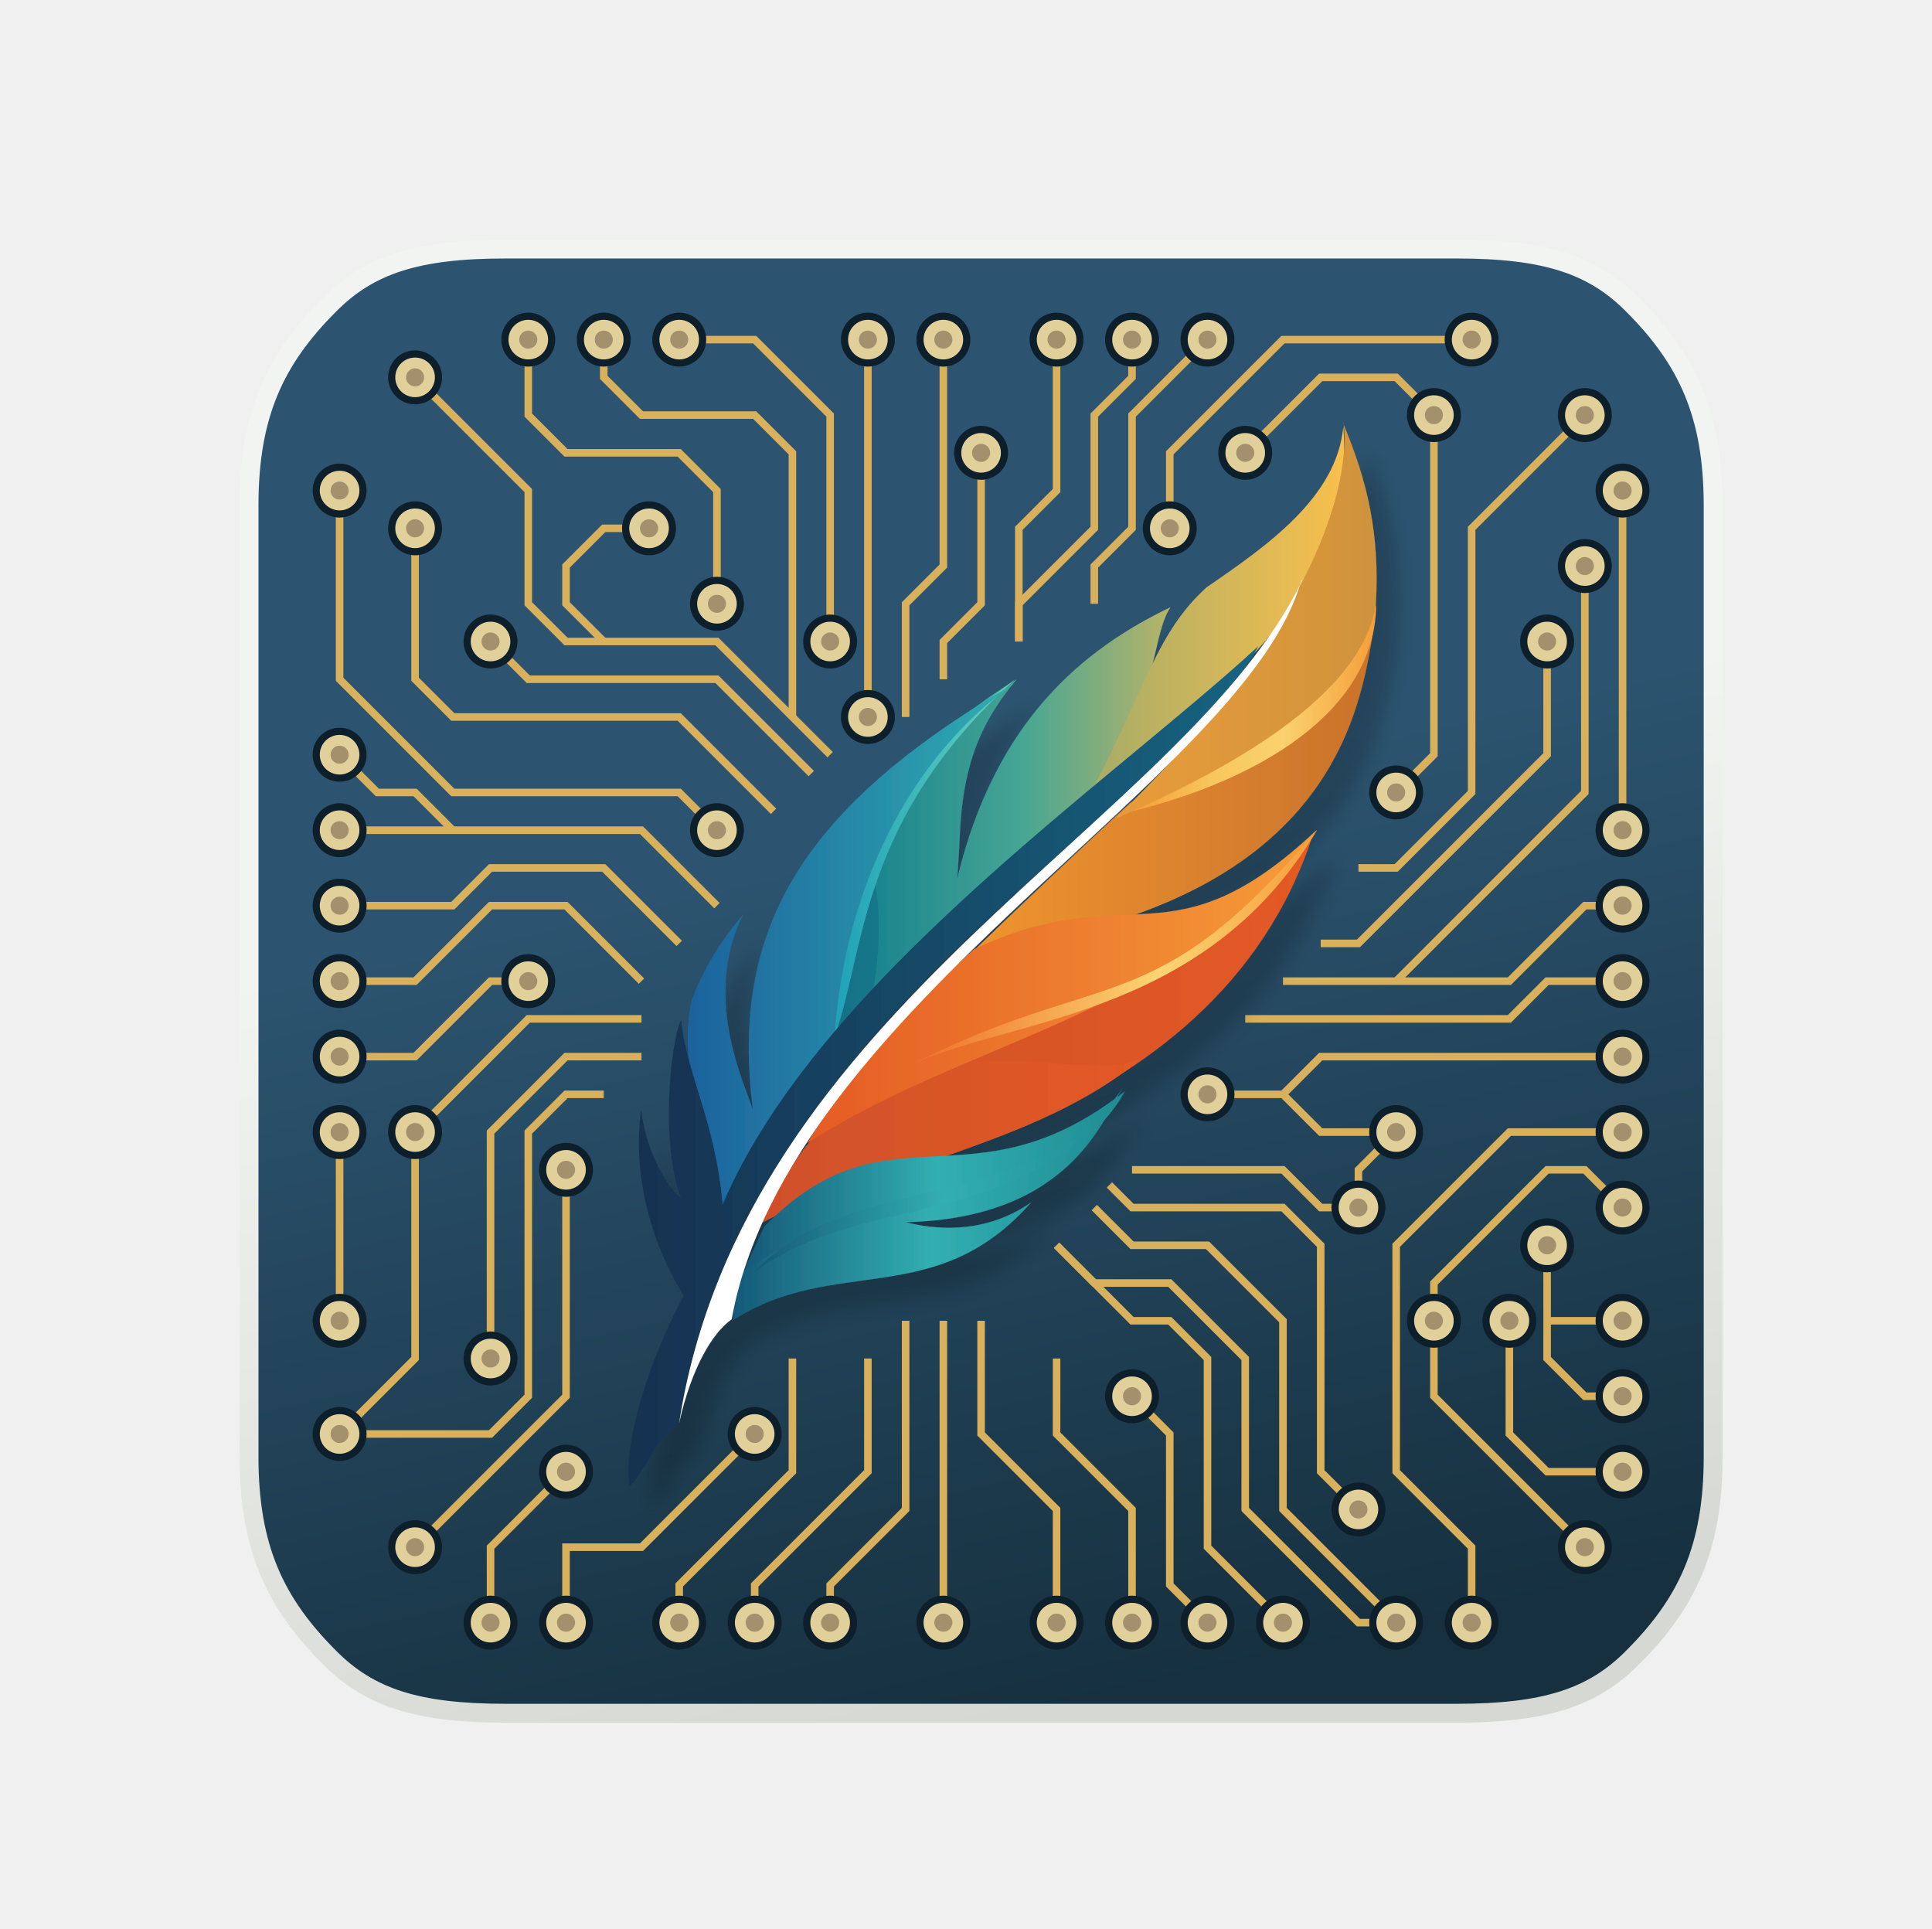
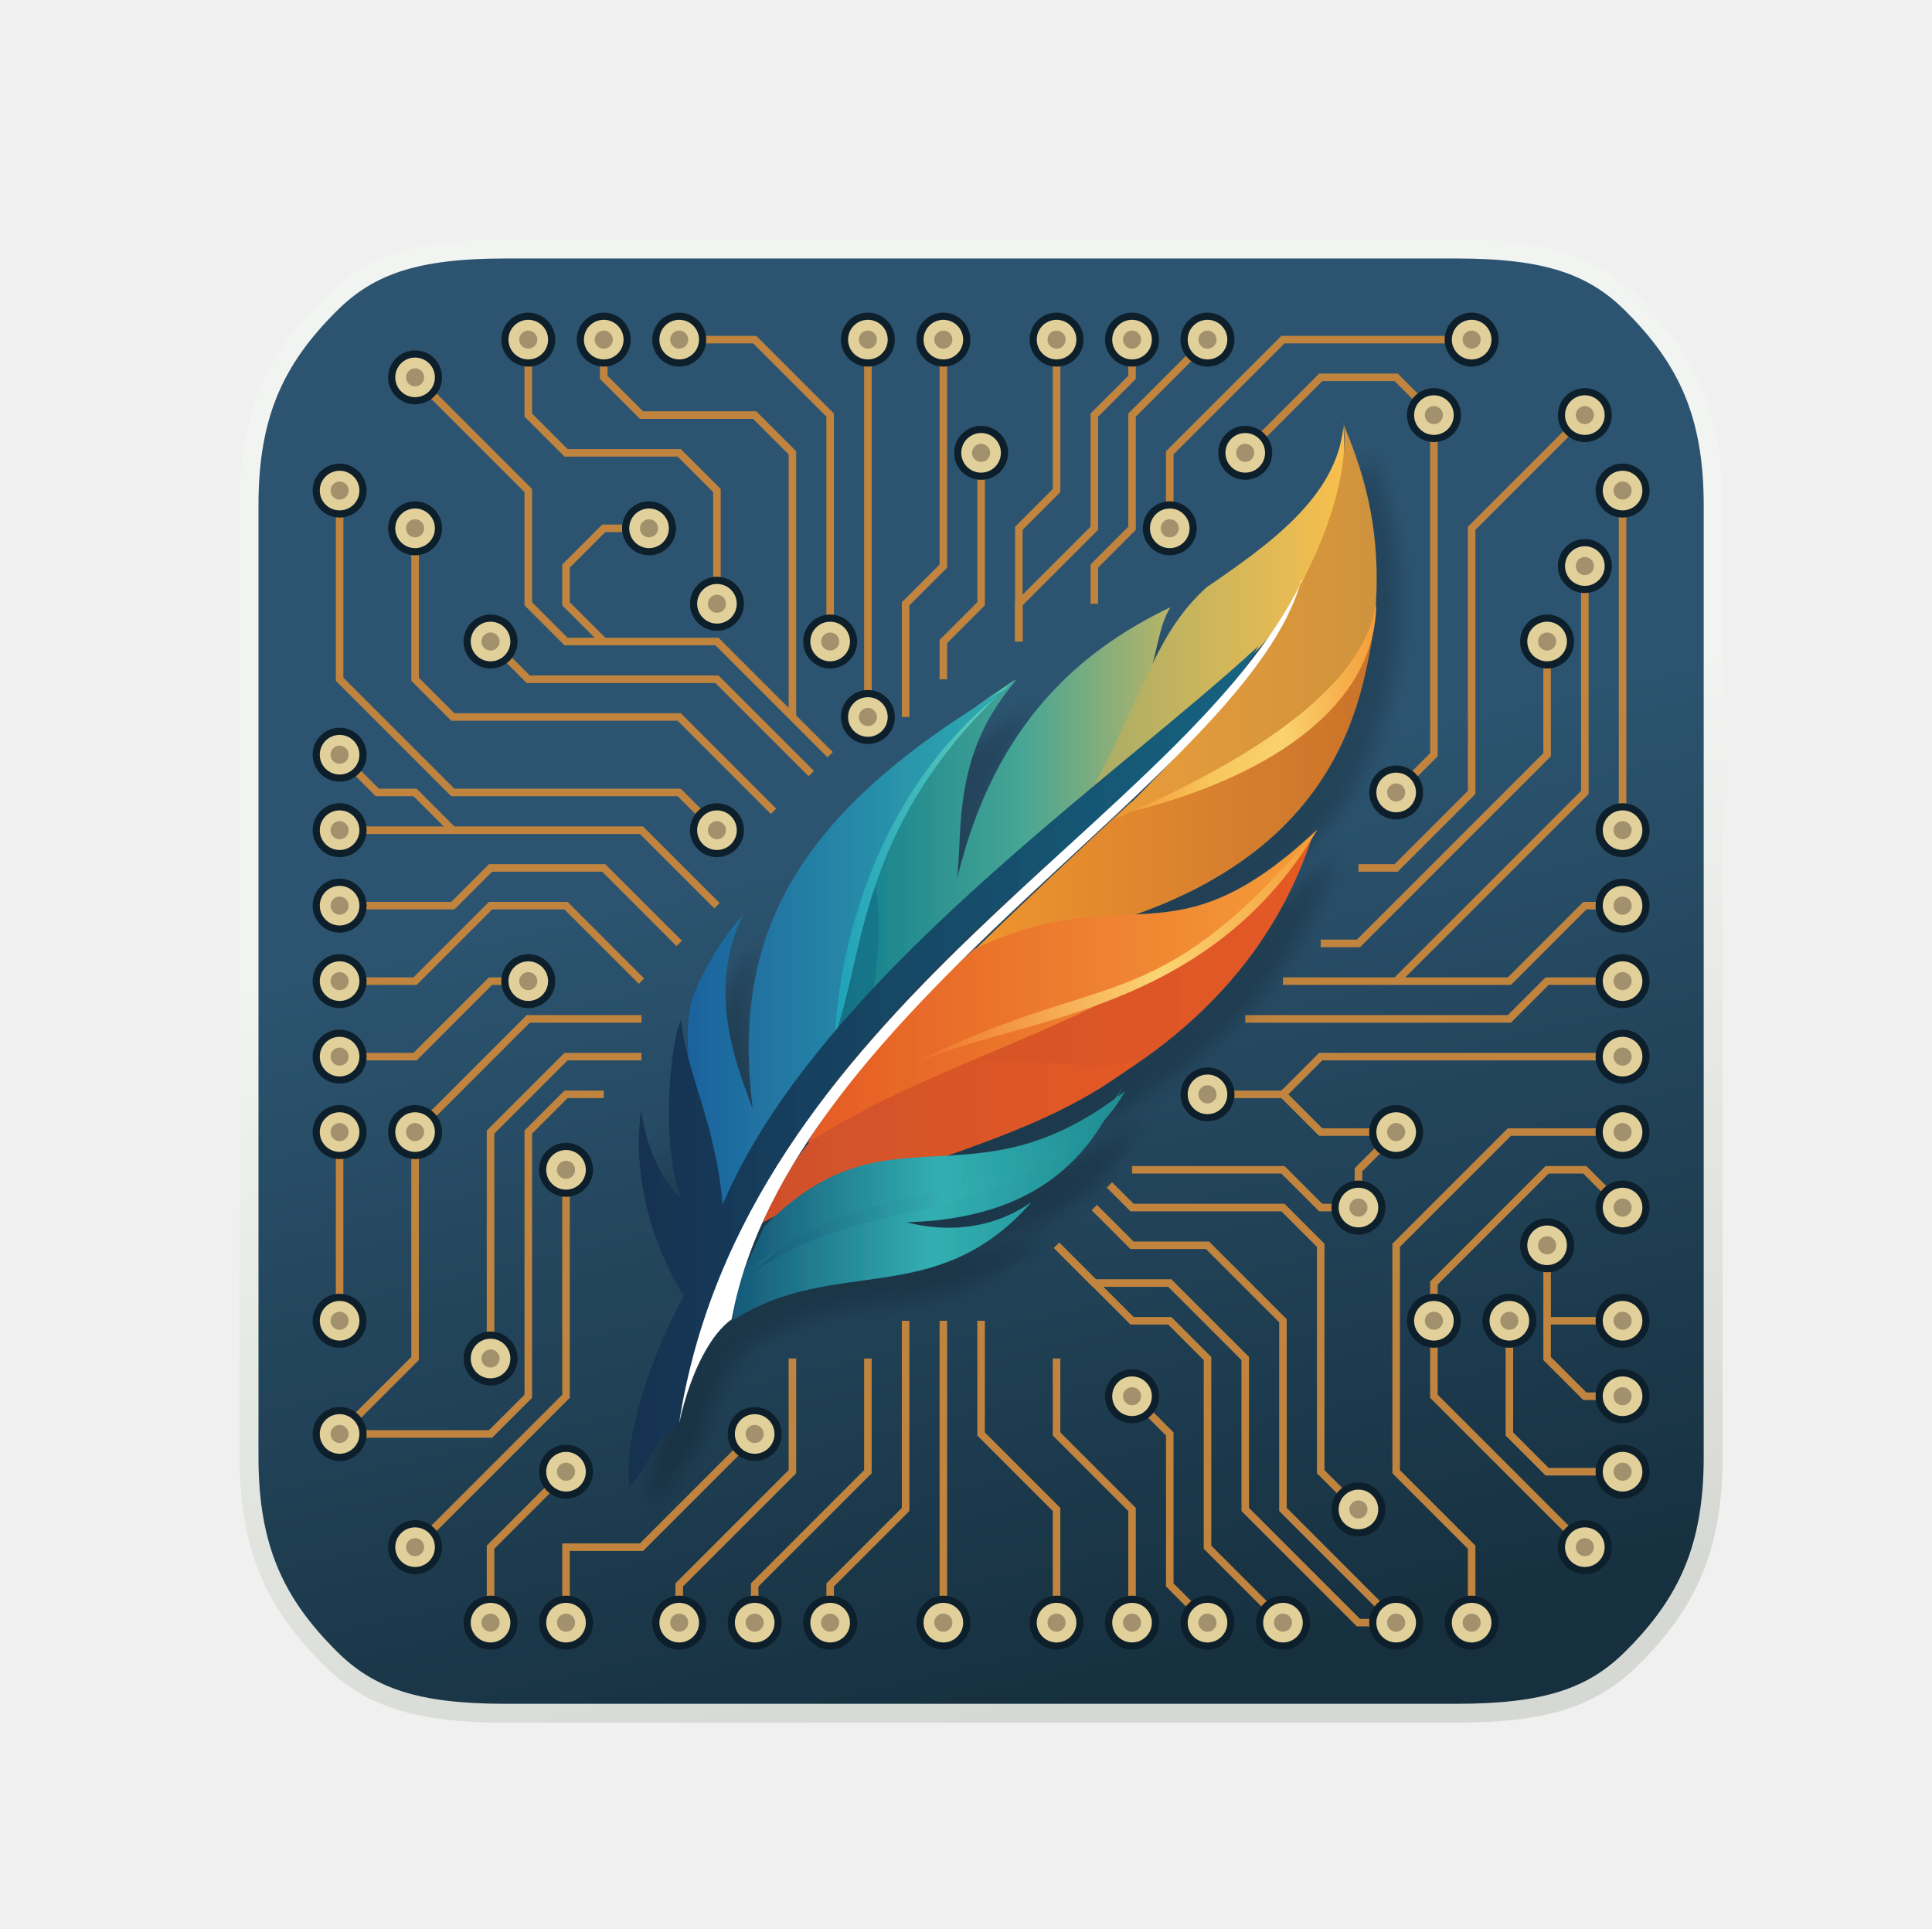
<svg xmlns="http://www.w3.org/2000/svg" viewBox="0 0 51.2 51.1">
  <defs>
    <linearGradient id="f">
      <stop offset="0" stop-color="#18828e" />
      <stop offset=".52" stop-color="#46a694" />
      <stop offset="1" stop-color="#b8b467" />
    </linearGradient>
    <linearGradient id="h">
      <stop offset="0" stop-color="#136f86" />
      <stop offset="1" stop-color="#17778a" />
    </linearGradient>
    <linearGradient id="i">
      <stop offset="0" stop-color="#1da0b9" />
      <stop offset="1" stop-color="#67d4bc" />
    </linearGradient>
    <linearGradient id="j">
      <stop offset="0" stop-color="#1c629d" />
      <stop offset="1" stop-color="#30afb2" />
    </linearGradient>
    <linearGradient id="l">
      <stop offset="0" stop-color="#cf502b" />
      <stop offset="1" stop-color="#e45a24" />
    </linearGradient>
    <linearGradient id="m">
      <stop offset="0" stop-color="#ee942f" />
      <stop offset="1" stop-color="#ca732c" />
    </linearGradient>
    <linearGradient id="o">
      <stop offset="0" stop-color="#ef6b25" />
      <stop offset=".62" stop-color="#fbd573" />
      <stop offset="1" stop-color="#f59d39" />
    </linearGradient>
    <linearGradient id="r">
      <stop offset="0" stop-color="#f59d39" />
      <stop offset=".33" stop-color="#f7c75c" />
      <stop offset=".62" stop-color="#fad26f" />
      <stop offset="1" stop-color="#f59d39" />
    </linearGradient>
    <linearGradient id="t">
      <stop offset="0" stop-color="#a7ad68" />
      <stop offset="1" stop-color="#f9bf4d" />
    </linearGradient>
    <linearGradient id="u">
      <stop offset="0" stop-color="#e99c39" />
      <stop offset="1" stop-color="#cf933c" />
    </linearGradient>
    <linearGradient id="k">
      <stop offset="0" stop-color="#165979" />
      <stop offset=".51" stop-color="#32afb1" />
      <stop offset="1" stop-color="#1f8c92" />
    </linearGradient>
    <linearGradient id="n">
      <stop offset="0" stop-color="#e55b24" />
      <stop offset="1" stop-color="#f59d39" />
    </linearGradient>
    <linearGradient id="w">
      <stop offset="0" stop-color="#143150" />
      <stop offset="1" stop-color="#196481" />
    </linearGradient>
    <linearGradient id="a" x1="6.25" x2="11.5" y1="26" y2="49.1" gradientUnits="userSpaceOnUse">
      <stop offset="0" stop-color="#2c5470" />
      <stop offset="1" stop-color="#16303f" />
    </linearGradient>
    <linearGradient id="b" x1="6.25" x2="11.5" y1="26" y2="49.1" gradientUnits="userSpaceOnUse">
      <stop offset="0" stop-color="#f2f4f1" />
      <stop offset="1" stop-color="#d6d9d3" />
    </linearGradient>
    <filter id="d" width="1.09" height="1.06" x="-.03" y="-.021">
      <feGaussianBlur in="SourceAlpha" stdDeviation=".25" />
      <feOffset dx=".6" dy=".6" />
      <feComponentTransfer>
        <feFuncA slope=".19" type="linear" />
      </feComponentTransfer>
      <feMerge>
        <feMergeNode />
        <feMergeNode in="SourceGraphic" />
      </feMerge>
    </filter>
    <g id="c">
      <circle r=".62" fill="#e2d09a" stroke="#0d1f2b" stroke-width=".19" />
      <circle r=".24" fill="#a3916d" />
    </g>
  </defs>
  <path fill="url(#a)" stroke="url(#b)" stroke-width=".5" d="M13.39 6.6h25.22c2.35 0 3.61.42 4.66 1.48 1.44 1.44 2.13 2.9 2.13 5.31v25.22c0 2.41-.69 3.87-2.13 5.31-1.05 1.06-2.31 1.48-4.66 1.48H13.39c-2.35 0-3.61-.42-4.66-1.48-1.44-1.44-2.13-2.9-2.13-5.31V13.39c0-2.41.69-3.87 2.13-5.31 1.05-1.06 2.31-1.48 4.66-1.48Z" />
-   <g fill="none" stroke="#d9b15c" stroke-width=".2">
+   <g fill="none" stroke="#c0843f" stroke-width=".2">
    <path d="M9 13v5l3 3h6l1 1M11 10l3 3v3l1 1h4l3 3M14 9v2l1 1h3l1 1v3" />
    <path d="M16 9v1l1 1h3l1 1v7" />
    <path d="M18 9h2l2 2v6M38 35v-1l3-3h1l1 1M43 28h-8l-1 1h-2M36 32v-1l1-1h-2l-1-1M43 26h-2l-1 1h-7M43 24h-1l-2 2h-6M43 13v9" />
    <path d="M42 15v6l-5 5" />
    <path d="M41 17v3l-5 5h-1" />
    <path d="m42 11-3 3v7l-2 2h-1" />
    <path d="M38 11v9l-1 1M33 12l2-2h2l1 1" />
    <path d="M31 14v-2l3-3h5M32 9l-2 2v3l-1 1v1M30 9v1l-1 1v3l-2 2v1" />
    <path d="M28 9v4l-1 1v3M17 14h-1l-1 1v1l1 1M23 9v10M25 9v6l-1 1v3M26 12v4l-1 1v1M13 17l1 1h5l2.5 2.5" />
    <path d="M11 14v4l1 1h6l2.5 2.5M9 22h8l2 2" />
    <path d="M9 24h3l1-1h3l2 2" />
    <path d="M9 26h2l2-2h2l2 2M9 20l1 1h1l1 1M9 28h2l2-2h1M9 30v5M11 30l3-3h3M9 38l2-2v-6M13 36v-6l2-2h2" />
    <path d="M9 38h4l1-1v-7l1-1h1" />
    <path d="M15 31v6l-4 4M15 39l-2 2v2M15 43v-2h2l3-3" />
    <path d="M18 43v-1l3-3v-3M20 43v-1l3-3v-3" />
    <path d="M22 43v-1l2-2v-5M25 43v-8M28 43v-3l-2-2v-3M28 36v2l2 2v3M30 37l1 1v4l1 1M37 43h-1l-3-3v-4l-2-2h-2l-1-1" />
    <path d="m34 43-2-2v-5l-1-1h-1l-2-2M36 40l-1-1v-6l-1-1h-4l-.6-.6" />
    <path d="m37 43-3-3v-5l-2-2h-2l-1-1M36 32h-1l-1-1h-4M39 43v-2l-2-2v-6l3-3h3" />
    <path d="m42 41-4-4v-2" />
    <path d="M43 39h-2l-1-1v-3M43 37h-1l-1-1v-3M43 35h-2" />
  </g>
  <use x="11" y="10" href="#c" />
  <use x="14" y="9" href="#c" />
  <use x="16" y="9" href="#c" />
  <use x="18" y="9" href="#c" />
  <use x="23" y="9" href="#c" />
  <use x="25" y="9" href="#c" />
  <use x="28" y="9" href="#c" />
  <use x="30" y="9" href="#c" />
  <use x="32" y="9" href="#c" />
  <use x="39" y="9" href="#c" />
  <use x="26" y="12" href="#c" />
  <use x="31" y="14" href="#c" />
  <use x="33" y="12" href="#c" />
  <use x="38" y="11" href="#c" />
  <use x="42" y="11" href="#c" />
  <use x="43" y="13" href="#c" />
  <use x="42" y="15" href="#c" />
  <use x="41" y="17" href="#c" />
  <use x="37" y="21" href="#c" />
  <use x="43" y="22" href="#c" />
  <use x="43" y="24" href="#c" />
  <use x="43" y="26" href="#c" />
  <use x="43" y="28" href="#c" />
  <use x="43" y="30" href="#c" />
  <use x="30" y="37" href="#c" />
  <use x="34" y="43" href="#c" />
  <use x="32" y="43" href="#c" />
  <use x="30" y="43" href="#c" />
  <use x="28" y="43" href="#c" />
  <use x="25" y="43" href="#c" />
  <use x="22" y="43" href="#c" />
  <use x="20" y="43" href="#c" />
  <use x="18" y="43" href="#c" />
  <use x="15" y="43" href="#c" />
  <use x="13" y="43" href="#c" />
  <use x="11" y="41" href="#c" />
  <use x="15" y="39" href="#c" />
  <use x="20" y="38" href="#c" />
  <use x="9" y="38" href="#c" />
  <use x="13" y="36" href="#c" />
  <use x="15" y="31" href="#c" />
  <use x="11" y="30" href="#c" />
  <use x="9" y="30" href="#c" />
  <use x="9" y="35" href="#c" />
  <use x="9" y="28" href="#c" />
  <use x="9" y="26" href="#c" />
  <use x="9" y="24" href="#c" />
  <use x="9" y="22" href="#c" />
  <use x="9" y="20" href="#c" />
  <use x="14" y="26" href="#c" />
  <use x="19" y="22" href="#c" />
  <use x="23" y="19" href="#c" />
  <use x="22" y="17" href="#c" />
  <use x="19" y="16" href="#c" />
  <use x="17.2" y="14" href="#c" />
  <use x="11" y="14" href="#c" />
  <use x="13" y="17" href="#c" />
  <use x="9" y="13" href="#c" />
  <use x="43" y="32" href="#c" />
  <use x="38" y="35" href="#c" />
  <use x="40" y="35" href="#c" />
  <use x="41" y="33" href="#c" />
  <use x="43" y="35" href="#c" />
  <use x="43" y="37" href="#c" />
  <use x="43" y="39" href="#c" />
  <use x="42" y="41" href="#c" />
  <use x="39" y="43" href="#c" />
  <use x="37" y="43" href="#c" />
  <use x="36" y="40" href="#c" />
  <use x="36" y="32" href="#c" />
  <use x="37" y="30" href="#c" />
  <use x="32" y="29" href="#c" />
  <g filter="url(#d)">
    <path fill="url(#f)" d="M29 20.9c1.78-2.56 1.49-3.99 2.02-4.81-2.31 1.11-4.64 3-5.65 7.18.032-.478.053-.836.064-1.1.077-1.79.482-2.94 1.51-4.17-4.19 2.5-3.84 5.4-4.12 8.67z" />
    <path fill="url(#h)" d="M22 27.8c.468-1.77.644-3.33 1.2-4.36.149.833.106 1.98-.085 2.91-.256.376-.793.969-1.12 1.45z" />
    <path fill="url(#i)" d="M26.9 18c-2.6 2.06-5.59 2.52-4.78 9.47.835-2.36.641-5.73 4.78-9.47" />
    <path fill="url(#j)" d="M26.9 18.1c-5.89 3.43-7.52 6.7-6.95 11.3-.235-.727-1.34-2.98-.258-5.16a7.6 7.6 0 0 0-1.36 2.25c-.469 2.09.744 4.19.697 5.67l3.08-4.54c.178-3.49 1.68-7.35 4.8-9.53z" />
    <path fill="url(#k)" d="M19.4 35c2.71-1.76 5.4-.256 7.93-3.14-1.32.925-2.73.682-3.32.528 4.45-.11 5.26-2.86 5.75-3.57-2.77 4.07-6.87 2.39-10.1 4.88-.264.793-.225 1.3-.225 1.3z" />
    <path fill="url(#l)" d="M20.7 32.2c3.08-7.82 7.71-2.19 14.1-10.1-2.63 8.17-12.8 8.94-14.1 10.1" />
    <path fill="url(#l)" d="M20.2 32.4c2.76-6.55 8.52-3.35 10.1-4.4-2.78 2.41-7.61 3.06-10.1 4.4" />
    <path fill="url(#m)" d="M25.8 25.2c.859-.837 3.02-2.89 4.16-3.93.55-.176 5.16-1.42 6.45-4.64-.374 2.2-1.04 7.4-10.6 8.56z" />
    <path fill="url(#n)" d="M34.9 22c-3.67 4.98-9.04 5.42-13.5 8.29.581-1.08 2.85-3.79 4.42-5.14 4.14-1.94 5.19.486 9.06-3.14z" />
    <path fill="url(#o)" d="M34.9 22c-4.42 5.2-5.61 3.54-11 6.34 2.53-1.36 7.97-1.21 11-6.34" />
    <path fill="url(#k)" d="m19.7 33.7.559-1.2c3.3-3.37 5.46-.384 9.55-3.58-1.85 3.35-7.67 2.9-10.1 4.77z" />
    <path fill="url(#r)" d="M30 21.5c2.29-1.17 4.07-2.02 6.47-5.46-.043 2.86-3.19 4.65-6.47 5.46" />
    <path fill="url(#t)" d="M35.6 11.3c.376 5.07-4.39 7.68-6.65 9.61 1.42-2.69 1.7-4.15 3.03-5.35 1.62-1.11 3.45-2.39 3.62-4.26" />
    <path fill="url(#u)" d="M35.6 11.2s.816 3.9-6.06 10.5c6.28-2.68 6.77-4.9 6.92-5.66.114-1.87-.22-3.29-.864-4.82z" />
    <path fill="url(#w)" d="M16.7 39.5c-.235-1.1.461-3.4 1.42-5.16-.799-1.28-1.38-3.1-1.13-4.93.164 1.29.798 2.14 1.06 2.35-.54-1.38-.305-4.08 0-4.74.117 1.36.915 2.72 1.1 4.9 2.53-5.94 10.3-11.2 14.2-14.8-2.79 4.98-13.2 9.28-15.4 20.6 0 0-.342.33-.564.636-.234.321-.323.631-.718 1.05z" />
    <path fill="url(#k)" d="M20 33.7c2.58-2.73 7.25-1.5 9.86-4.76-3.09 3.84-6.81 2.56-9.86 4.76" />
    <path fill="#fff" d="M34.5 15.4C31.4 21.79 19.7 26.7 18 37.7c.318-1.43.874-2.38 1.39-2.74 1.5-8.27 13.7-14.4 15.1-19.6z" />
  </g>
</svg>
